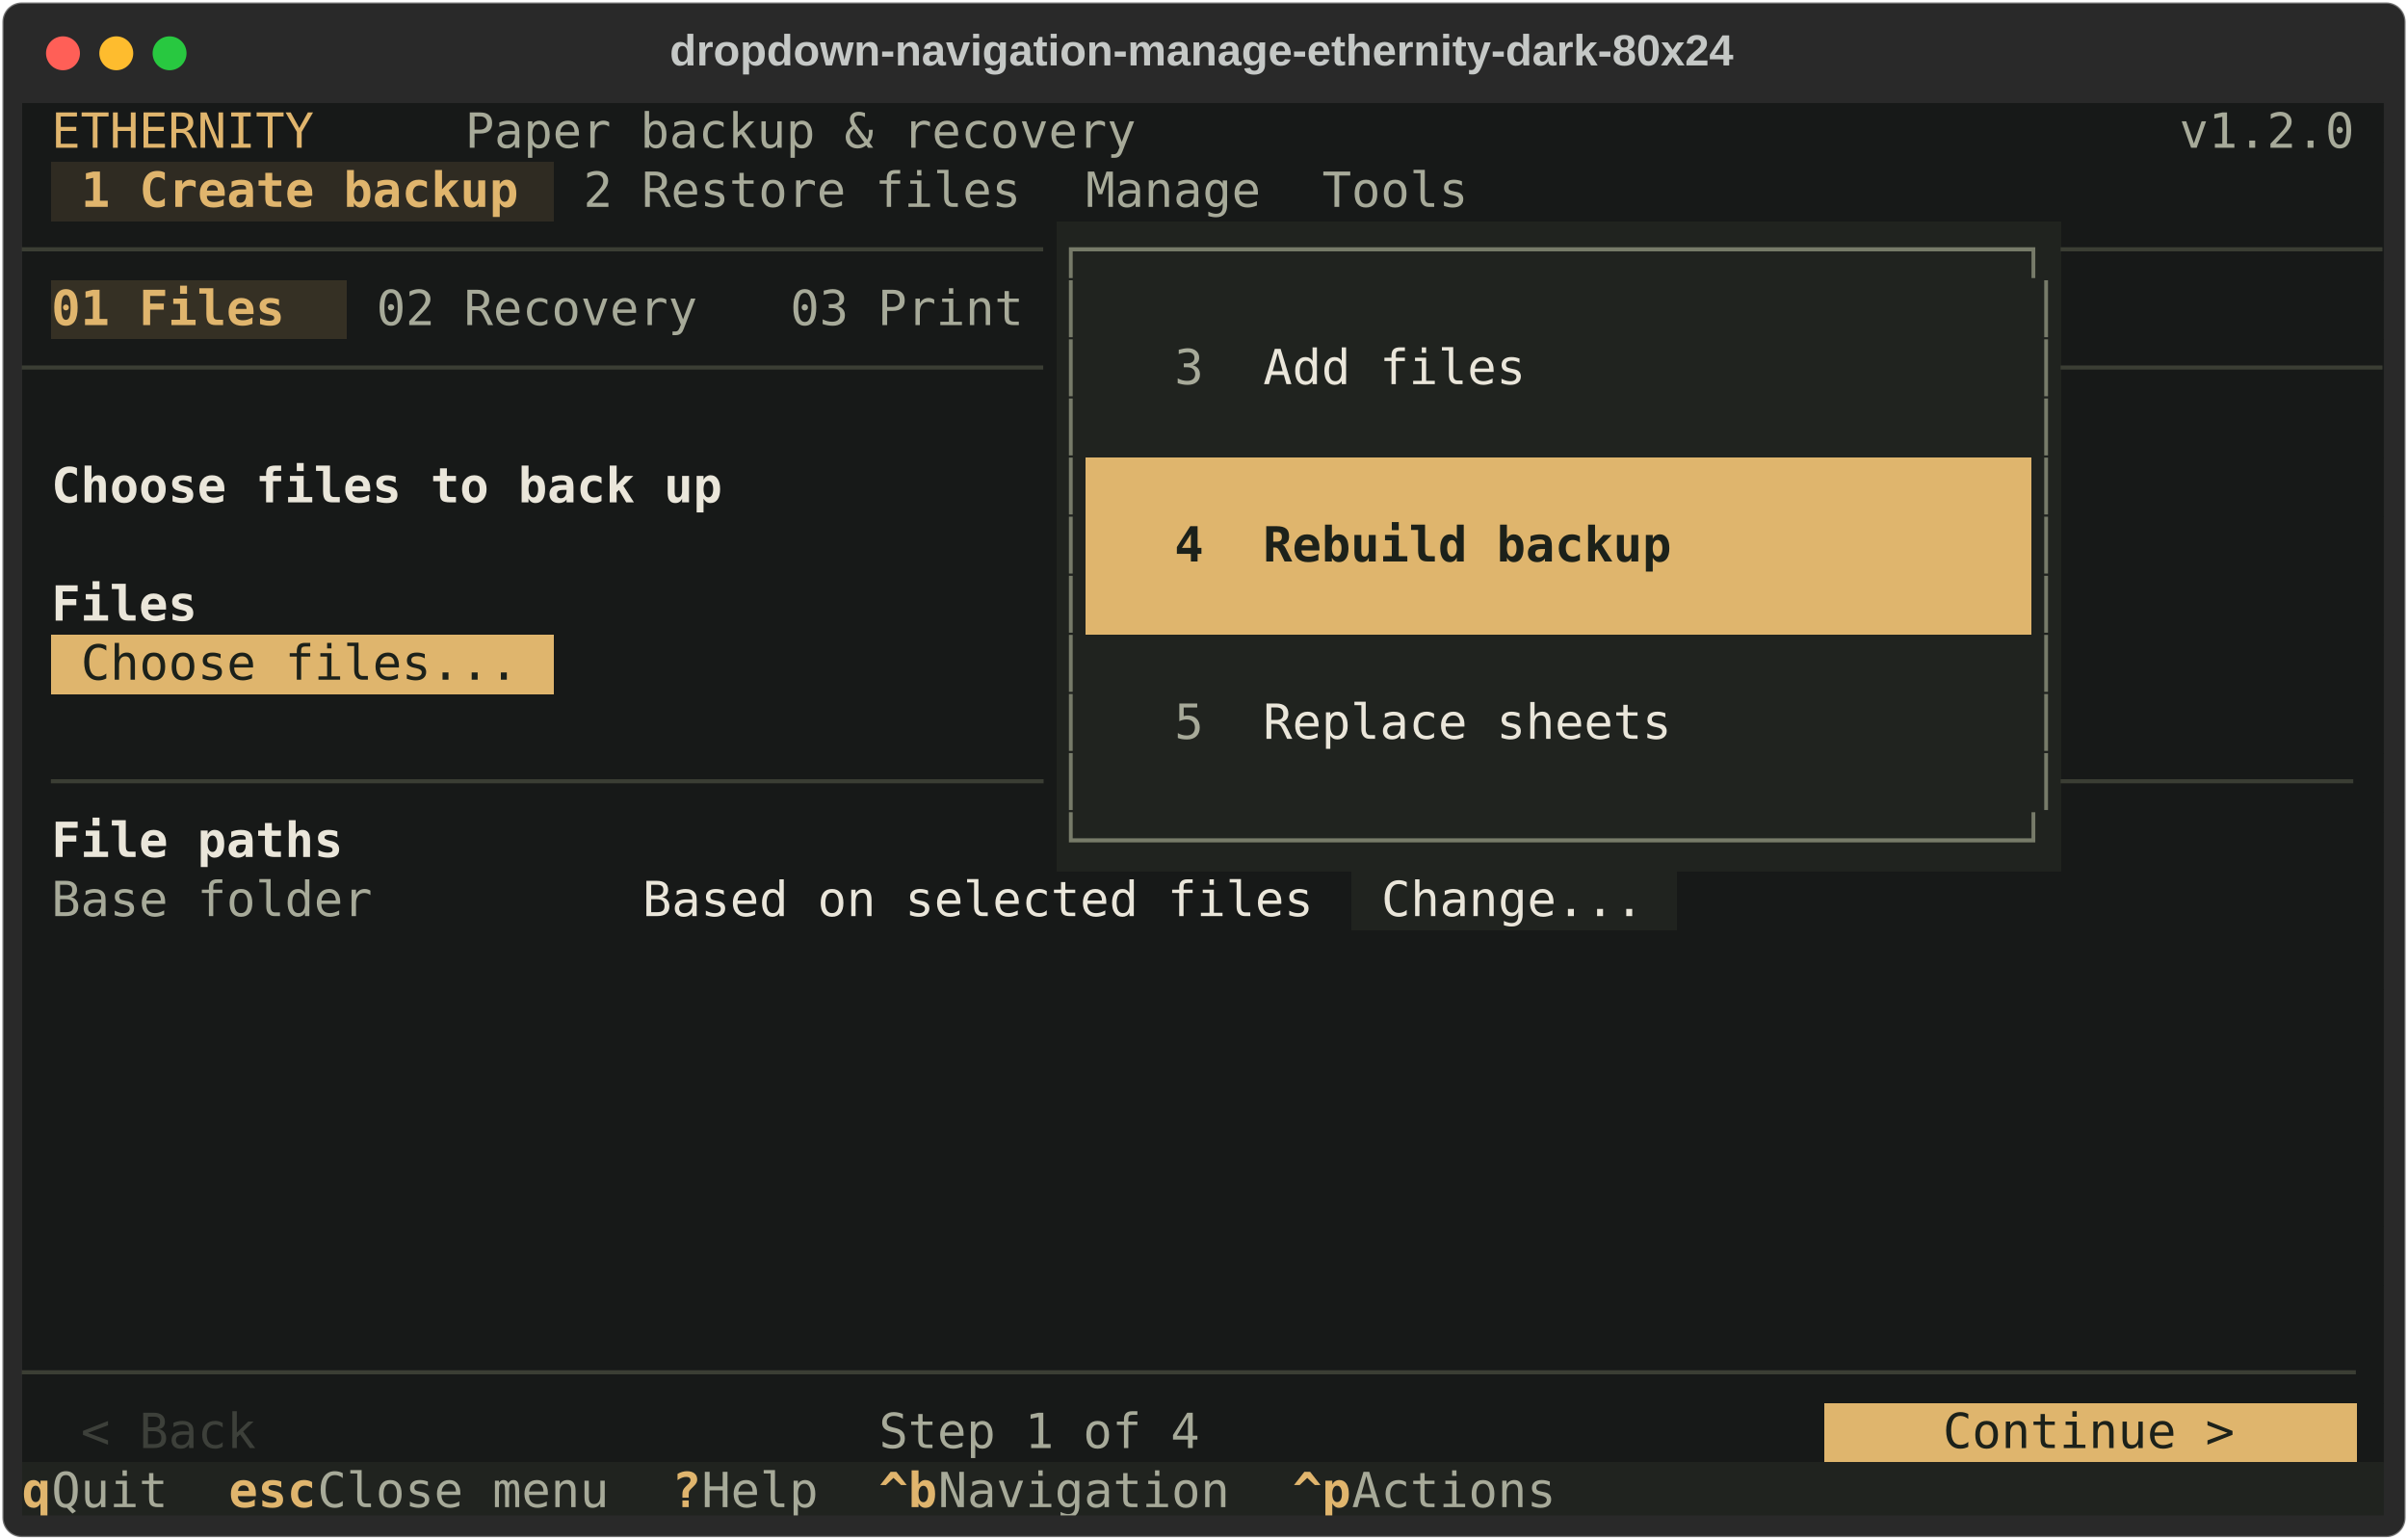
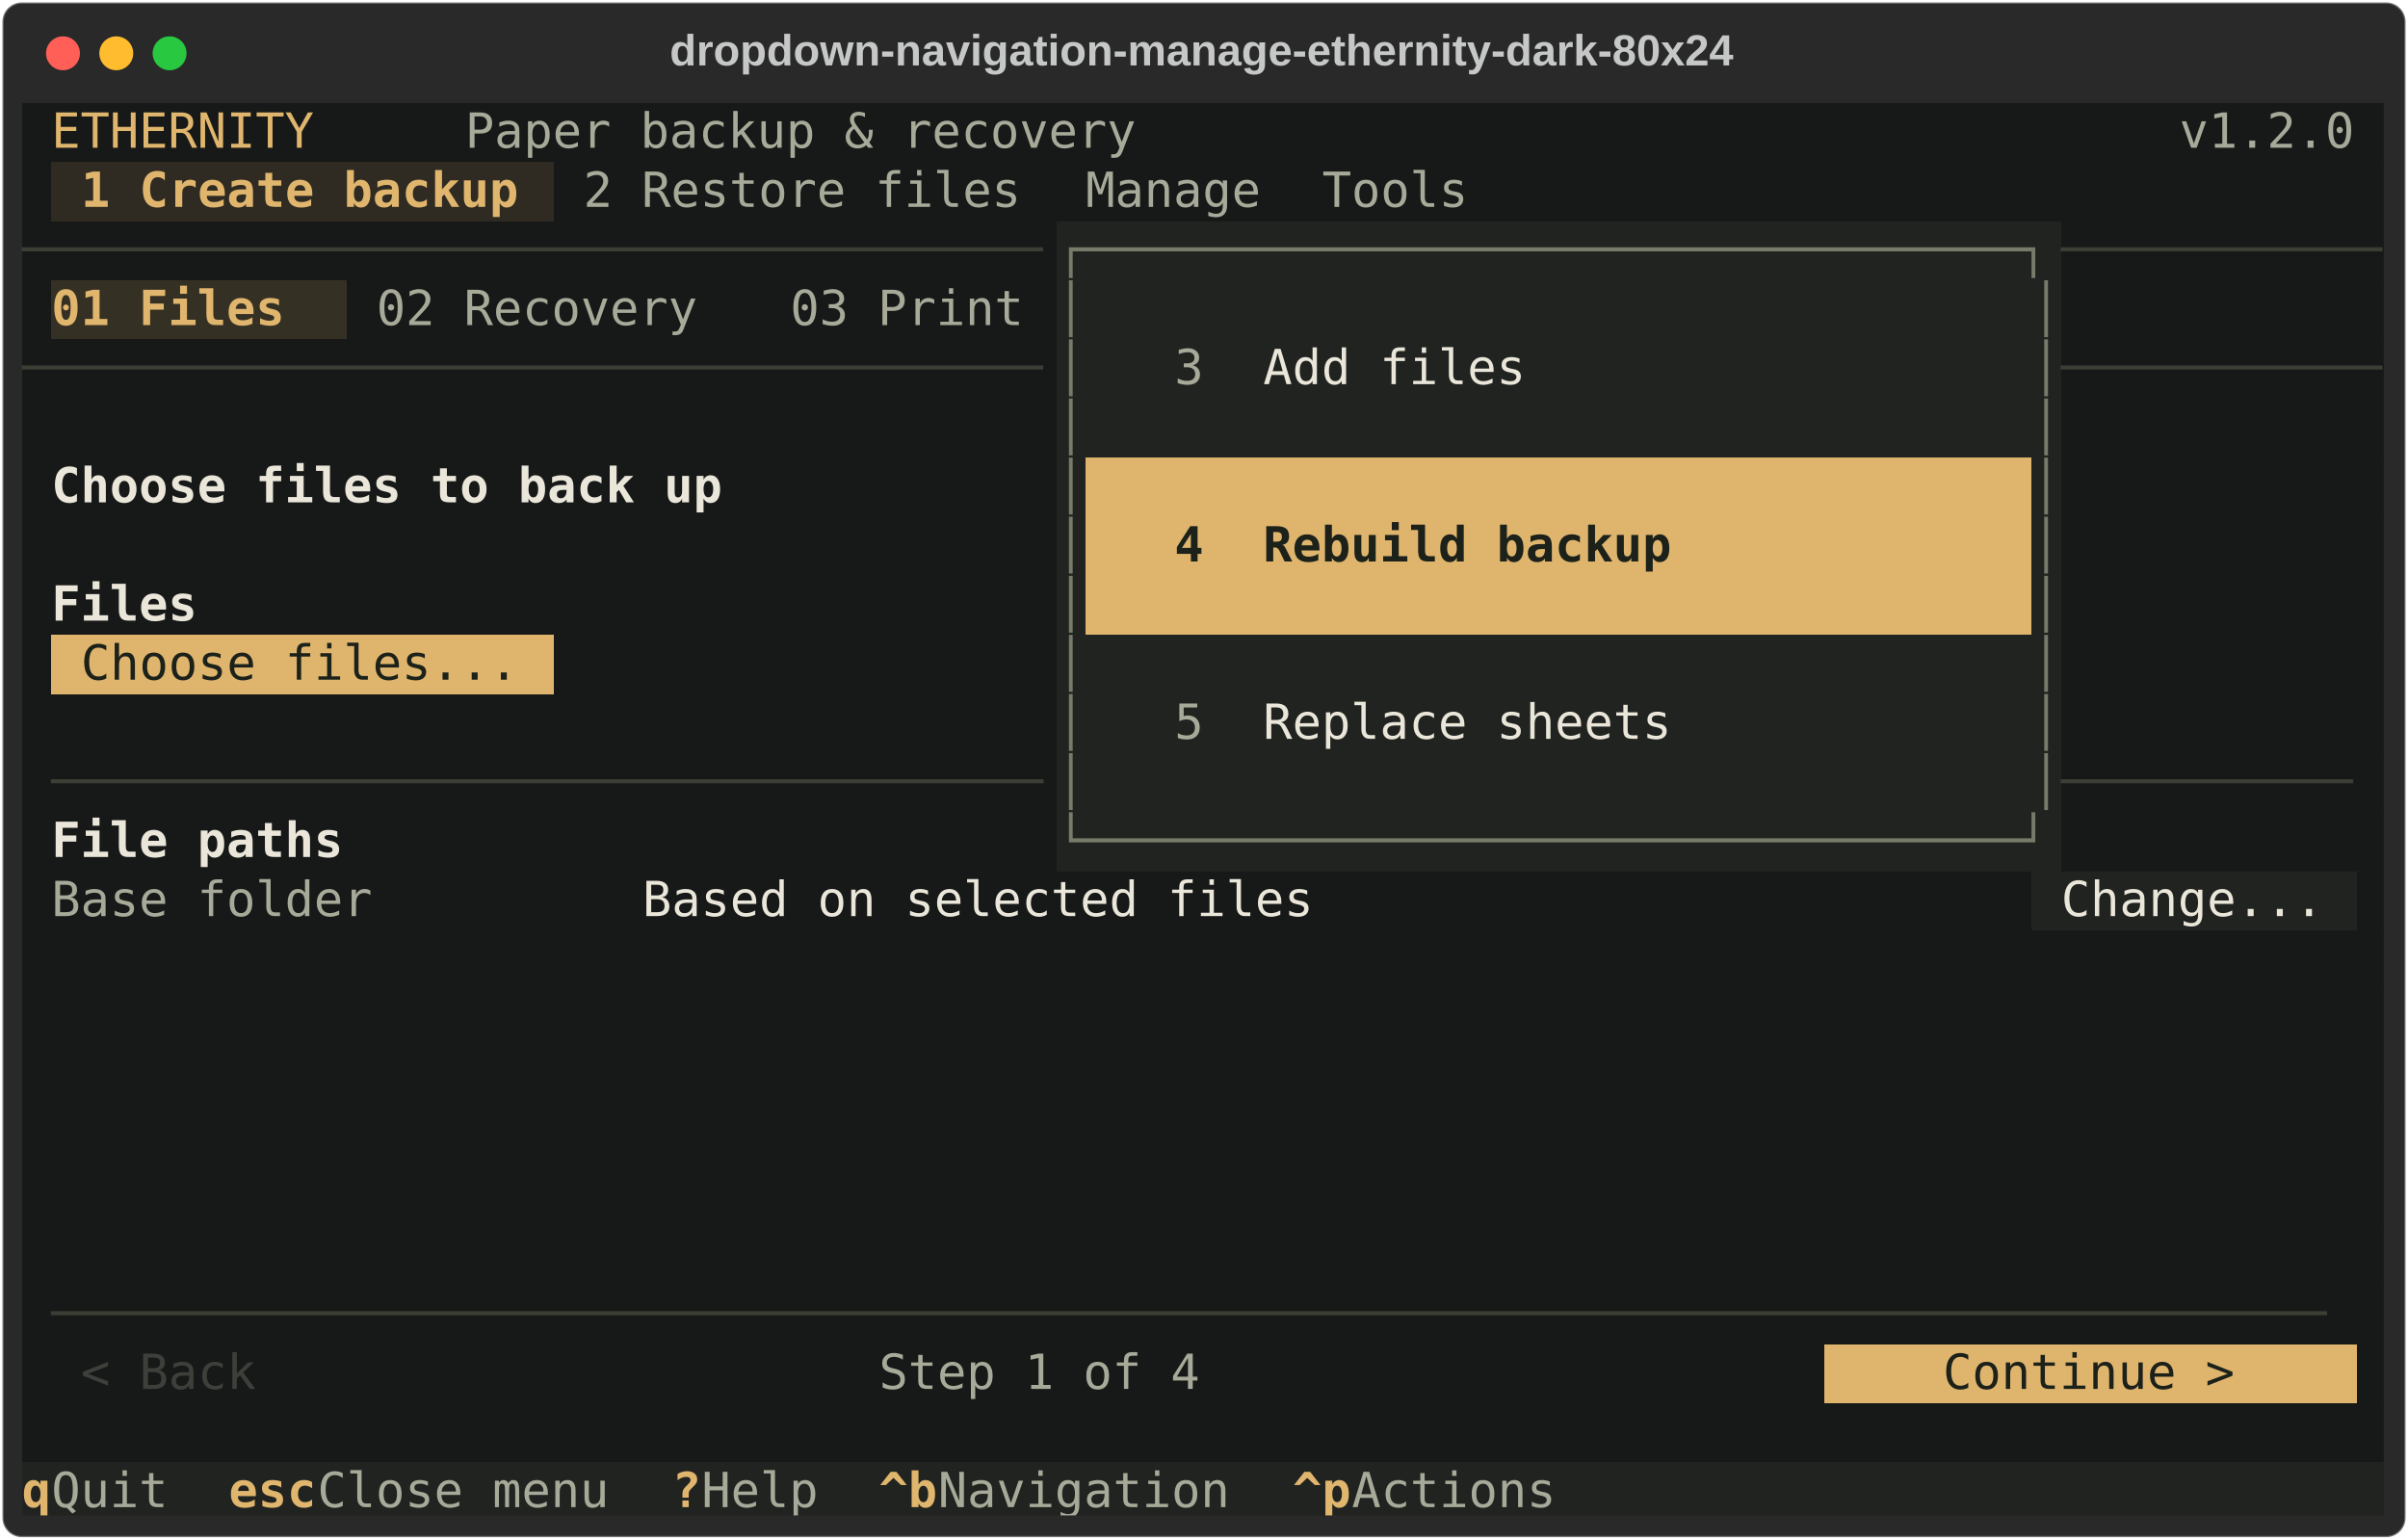
<svg xmlns="http://www.w3.org/2000/svg" class="rich-terminal" viewBox="0 0 994 635.6">
  <style>

    @font-face {
        font-family: "Fira Code";
        src: local("FiraCode-Regular"),
                url("https://cdnjs.cloudflare.com/ajax/libs/firacode/6.2.0/woff2/FiraCode-Regular.woff2") format("woff2"),
                url("https://cdnjs.cloudflare.com/ajax/libs/firacode/6.2.0/woff/FiraCode-Regular.woff") format("woff");
        font-style: normal;
        font-weight: 400;
    }
    @font-face {
        font-family: "Fira Code";
        src: local("FiraCode-Bold"),
                url("https://cdnjs.cloudflare.com/ajax/libs/firacode/6.2.0/woff2/FiraCode-Bold.woff2") format("woff2"),
                url("https://cdnjs.cloudflare.com/ajax/libs/firacode/6.2.0/woff/FiraCode-Bold.woff") format("woff");
        font-style: bold;
        font-weight: 700;
    }

    .terminal-matrix {
        font-family: Fira Code, monospace;
        font-size: 20px;
        line-height: 24.4px;
        font-variant-east-asian: full-width;
    }

    .terminal-title {
        font-size: 18px;
        font-weight: bold;
        font-family: arial;
    }

    .terminal-r1 { fill: #c5c8c6 }
.terminal-r2 { fill: #e0b56d }
.terminal-r3 { fill: #a7aa99 }
.terminal-r4 { fill: #e0b56d;font-weight: bold }
.terminal-r5 { fill: #3b3e34 }
.terminal-r6 { fill: #777b69 }
.terminal-r7 { fill: #eae6da }
.terminal-r8 { fill: #eae6da;font-weight: bold }
.terminal-r9 { fill: #1c211a;font-weight: bold }
.terminal-r10 { fill: #1c211a }
.terminal-r11 { fill: #3d403a }
    </style>
  <defs>
    <clipPath id="terminal-clip-terminal">
      <rect x="0" y="0" width="975.0" height="584.6" />
    </clipPath>
    <clipPath id="terminal-line-0">
      <rect x="0" y="1.5" width="976" height="24.65" />
    </clipPath>
    <clipPath id="terminal-line-1">
      <rect x="0" y="25.9" width="976" height="24.65" />
    </clipPath>
    <clipPath id="terminal-line-2">
      <rect x="0" y="50.3" width="976" height="24.65" />
    </clipPath>
    <clipPath id="terminal-line-3">
      <rect x="0" y="74.7" width="976" height="24.65" />
    </clipPath>
    <clipPath id="terminal-line-4">
      <rect x="0" y="99.1" width="976" height="24.65" />
    </clipPath>
    <clipPath id="terminal-line-5">
      <rect x="0" y="123.5" width="976" height="24.65" />
    </clipPath>
    <clipPath id="terminal-line-6">
      <rect x="0" y="147.9" width="976" height="24.65" />
    </clipPath>
    <clipPath id="terminal-line-7">
      <rect x="0" y="172.3" width="976" height="24.65" />
    </clipPath>
    <clipPath id="terminal-line-8">
      <rect x="0" y="196.7" width="976" height="24.65" />
    </clipPath>
    <clipPath id="terminal-line-9">
      <rect x="0" y="221.1" width="976" height="24.65" />
    </clipPath>
    <clipPath id="terminal-line-10">
      <rect x="0" y="245.5" width="976" height="24.65" />
    </clipPath>
    <clipPath id="terminal-line-11">
      <rect x="0" y="269.9" width="976" height="24.65" />
    </clipPath>
    <clipPath id="terminal-line-12">
      <rect x="0" y="294.3" width="976" height="24.65" />
    </clipPath>
    <clipPath id="terminal-line-13">
      <rect x="0" y="318.7" width="976" height="24.65" />
    </clipPath>
    <clipPath id="terminal-line-14">
      <rect x="0" y="343.1" width="976" height="24.65" />
    </clipPath>
    <clipPath id="terminal-line-15">
      <rect x="0" y="367.5" width="976" height="24.65" />
    </clipPath>
    <clipPath id="terminal-line-16">
      <rect x="0" y="391.9" width="976" height="24.65" />
    </clipPath>
    <clipPath id="terminal-line-17">
      <rect x="0" y="416.3" width="976" height="24.65" />
    </clipPath>
    <clipPath id="terminal-line-18">
      <rect x="0" y="440.7" width="976" height="24.65" />
    </clipPath>
    <clipPath id="terminal-line-19">
      <rect x="0" y="465.1" width="976" height="24.65" />
    </clipPath>
    <clipPath id="terminal-line-20">
      <rect x="0" y="489.5" width="976" height="24.65" />
    </clipPath>
    <clipPath id="terminal-line-21">
      <rect x="0" y="513.9" width="976" height="24.65" />
    </clipPath>
    <clipPath id="terminal-line-22">
      <rect x="0" y="538.3" width="976" height="24.65" />
    </clipPath>
  </defs>
  <rect fill="#292929" stroke="rgba(255,255,255,0.35)" stroke-width="1" x="1" y="1" width="992" height="633.6" rx="8" />
  <text class="terminal-title" fill="#c5c8c6" text-anchor="middle" x="496" y="27">dropdown-navigation-manage-ethernity-dark-80x24</text>
  <g transform="translate(26,22)">
    <circle cx="0" cy="0" r="7" fill="#ff5f57" />
    <circle cx="22" cy="0" r="7" fill="#febc2e" />
    <circle cx="44" cy="0" r="7" fill="#28c840" />
  </g>
  <g transform="translate(9, 41)" clip-path="url(#terminal-clip-terminal)">
    <rect fill="#171918" x="0" y="1.5" width="12.2" height="24.65" shape-rendering="crispEdges" />
    <rect fill="#171918" x="12.2" y="1.5" width="109.8" height="24.65" shape-rendering="crispEdges" />
    <rect fill="#171918" x="122" y="1.5" width="61" height="24.65" shape-rendering="crispEdges" />
    <rect fill="#171918" x="183" y="1.5" width="280.6" height="24.65" shape-rendering="crispEdges" />
    <rect fill="#171918" x="463.6" y="1.5" width="427" height="24.65" shape-rendering="crispEdges" />
    <rect fill="#171918" x="890.6" y="1.5" width="73.2" height="24.65" shape-rendering="crispEdges" />
    <rect fill="#171918" x="963.8" y="1.5" width="12.2" height="24.65" shape-rendering="crispEdges" />
    <rect fill="#171918" x="0" y="25.9" width="12.2" height="24.65" shape-rendering="crispEdges" />
    <rect fill="#2f2b22" x="12.2" y="25.9" width="12.2" height="24.65" shape-rendering="crispEdges" />
    <rect fill="#2f2b22" x="24.4" y="25.9" width="183" height="24.65" shape-rendering="crispEdges" />
    <rect fill="#2f2b22" x="207.4" y="25.9" width="12.2" height="24.65" shape-rendering="crispEdges" />
    <rect fill="#171918" x="219.6" y="25.9" width="12.2" height="24.65" shape-rendering="crispEdges" />
    <rect fill="#171918" x="231.8" y="25.9" width="183" height="24.65" shape-rendering="crispEdges" />
    <rect fill="#171918" x="414.8" y="25.9" width="24.4" height="24.65" shape-rendering="crispEdges" />
    <rect fill="#171918" x="439.2" y="25.9" width="73.2" height="24.65" shape-rendering="crispEdges" />
    <rect fill="#171918" x="512.4" y="25.9" width="24.4" height="24.65" shape-rendering="crispEdges" />
    <rect fill="#171918" x="536.8" y="25.9" width="61" height="24.65" shape-rendering="crispEdges" />
    <rect fill="#171918" x="597.8" y="25.9" width="378.2" height="24.65" shape-rendering="crispEdges" />
    <rect fill="#171918" x="0" y="50.3" width="427" height="24.65" shape-rendering="crispEdges" />
    <rect fill="#20231f" x="427" y="50.3" width="414.8" height="24.65" shape-rendering="crispEdges" />
    <rect fill="#171918" x="841.8" y="50.3" width="134.2" height="24.65" shape-rendering="crispEdges" />
    <rect fill="#171918" x="0" y="74.7" width="12.2" height="24.65" shape-rendering="crispEdges" />
    <rect fill="#353024" x="12.2" y="74.7" width="97.6" height="24.65" shape-rendering="crispEdges" />
    <rect fill="#353024" x="109.8" y="74.7" width="24.4" height="24.65" shape-rendering="crispEdges" />
    <rect fill="#171918" x="134.2" y="74.7" width="12.2" height="24.65" shape-rendering="crispEdges" />
    <rect fill="#171918" x="146.4" y="74.7" width="134.2" height="24.65" shape-rendering="crispEdges" />
    <rect fill="#171918" x="280.6" y="74.7" width="24.4" height="24.65" shape-rendering="crispEdges" />
    <rect fill="#171918" x="305" y="74.7" width="12.2" height="24.65" shape-rendering="crispEdges" />
    <rect fill="#171918" x="317.2" y="74.7" width="109.8" height="24.65" shape-rendering="crispEdges" />
    <rect fill="#20231f" x="427" y="74.7" width="12.2" height="24.65" shape-rendering="crispEdges" />
    <rect fill="#20231f" x="439.2" y="74.7" width="390.4" height="24.65" shape-rendering="crispEdges" />
    <rect fill="#20231f" x="829.6" y="74.7" width="12.2" height="24.65" shape-rendering="crispEdges" />
    <rect fill="#171918" x="841.8" y="74.7" width="134.2" height="24.65" shape-rendering="crispEdges" />
    <rect fill="#171918" x="0" y="99.1" width="427" height="24.65" shape-rendering="crispEdges" />
    <rect fill="#20231f" x="427" y="99.1" width="12.2" height="24.65" shape-rendering="crispEdges" />
    <rect fill="#20231f" x="439.2" y="99.1" width="12.2" height="24.65" shape-rendering="crispEdges" />
    <rect fill="#20231f" x="451.4" y="99.1" width="0" height="24.65" shape-rendering="crispEdges" />
    <rect fill="#20231f" x="451.4" y="99.1" width="24.4" height="24.65" shape-rendering="crispEdges" />
    <rect fill="#20231f" x="475.8" y="99.1" width="12.2" height="24.65" shape-rendering="crispEdges" />
    <rect fill="#20231f" x="488" y="99.1" width="24.4" height="24.65" shape-rendering="crispEdges" />
    <rect fill="#20231f" x="512.4" y="99.1" width="109.8" height="24.65" shape-rendering="crispEdges" />
    <rect fill="#20231f" x="622.2" y="99.1" width="158.6" height="24.65" shape-rendering="crispEdges" />
    <rect fill="#20231f" x="780.8" y="99.1" width="12.2" height="24.65" shape-rendering="crispEdges" />
    <rect fill="#20231f" x="793" y="99.1" width="0" height="24.65" shape-rendering="crispEdges" />
    <rect fill="#20231f" x="793" y="99.1" width="24.4" height="24.65" shape-rendering="crispEdges" />
    <rect fill="#20231f" x="817.4" y="99.1" width="12.2" height="24.65" shape-rendering="crispEdges" />
    <rect fill="#20231f" x="829.6" y="99.1" width="12.2" height="24.65" shape-rendering="crispEdges" />
    <rect fill="#171918" x="841.8" y="99.1" width="134.2" height="24.65" shape-rendering="crispEdges" />
    <rect fill="#171918" x="0" y="123.5" width="427" height="24.65" shape-rendering="crispEdges" />
    <rect fill="#20231f" x="427" y="123.5" width="12.2" height="24.65" shape-rendering="crispEdges" />
    <rect fill="#20231f" x="439.2" y="123.5" width="390.4" height="24.65" shape-rendering="crispEdges" />
    <rect fill="#20231f" x="829.6" y="123.5" width="12.2" height="24.65" shape-rendering="crispEdges" />
    <rect fill="#171918" x="841.8" y="123.5" width="134.2" height="24.65" shape-rendering="crispEdges" />
    <rect fill="#171918" x="0" y="147.9" width="12.2" height="24.65" shape-rendering="crispEdges" />
    <rect fill="#171918" x="12.2" y="147.9" width="280.6" height="24.65" shape-rendering="crispEdges" />
    <rect fill="#171918" x="292.8" y="147.9" width="134.2" height="24.65" shape-rendering="crispEdges" />
    <rect fill="#20231f" x="427" y="147.9" width="12.2" height="24.65" shape-rendering="crispEdges" />
    <rect fill="#dfb56d" x="439.2" y="147.9" width="390.4" height="24.65" shape-rendering="crispEdges" />
    <rect fill="#20231f" x="829.6" y="147.9" width="12.2" height="24.65" shape-rendering="crispEdges" />
    <rect fill="#171918" x="841.8" y="147.9" width="134.2" height="24.65" shape-rendering="crispEdges" />
    <rect fill="#171918" x="0" y="172.3" width="427" height="24.65" shape-rendering="crispEdges" />
    <rect fill="#20231f" x="427" y="172.3" width="12.2" height="24.65" shape-rendering="crispEdges" />
    <rect fill="#dfb56d" x="439.2" y="172.3" width="12.2" height="24.65" shape-rendering="crispEdges" />
    <rect fill="#dfb56d" x="451.4" y="172.3" width="0" height="24.65" shape-rendering="crispEdges" />
    <rect fill="#dfb56d" x="451.4" y="172.3" width="24.4" height="24.65" shape-rendering="crispEdges" />
    <rect fill="#dfb56d" x="475.8" y="172.3" width="12.2" height="24.65" shape-rendering="crispEdges" />
    <rect fill="#dfb56d" x="488" y="172.3" width="24.4" height="24.65" shape-rendering="crispEdges" />
    <rect fill="#dfb56d" x="512.4" y="172.3" width="170.8" height="24.65" shape-rendering="crispEdges" />
    <rect fill="#dfb56d" x="683.2" y="172.3" width="109.8" height="24.65" shape-rendering="crispEdges" />
    <rect fill="#dfb56d" x="793" y="172.3" width="0" height="24.65" shape-rendering="crispEdges" />
    <rect fill="#dfb56d" x="793" y="172.3" width="24.4" height="24.65" shape-rendering="crispEdges" />
    <rect fill="#dfb56d" x="817.4" y="172.3" width="12.2" height="24.65" shape-rendering="crispEdges" />
    <rect fill="#20231f" x="829.6" y="172.3" width="12.2" height="24.65" shape-rendering="crispEdges" />
    <rect fill="#171918" x="841.8" y="172.3" width="134.2" height="24.65" shape-rendering="crispEdges" />
    <rect fill="#171918" x="0" y="196.7" width="12.2" height="24.65" shape-rendering="crispEdges" />
    <rect fill="#171918" x="12.2" y="196.7" width="61" height="24.65" shape-rendering="crispEdges" />
    <rect fill="#171918" x="73.2" y="196.7" width="353.8" height="24.65" shape-rendering="crispEdges" />
    <rect fill="#20231f" x="427" y="196.7" width="12.2" height="24.65" shape-rendering="crispEdges" />
    <rect fill="#dfb56d" x="439.2" y="196.7" width="390.4" height="24.65" shape-rendering="crispEdges" />
    <rect fill="#20231f" x="829.6" y="196.7" width="12.2" height="24.65" shape-rendering="crispEdges" />
    <rect fill="#171918" x="841.8" y="196.7" width="134.2" height="24.65" shape-rendering="crispEdges" />
    <rect fill="#171918" x="0" y="221.1" width="12.2" height="24.65" shape-rendering="crispEdges" />
    <rect fill="#dfb56d" x="12.2" y="221.1" width="12.2" height="24.65" shape-rendering="crispEdges" />
    <rect fill="#dfb56d" x="24.4" y="221.1" width="183" height="24.65" shape-rendering="crispEdges" />
    <rect fill="#dfb56d" x="207.4" y="221.1" width="12.2" height="24.65" shape-rendering="crispEdges" />
    <rect fill="#171918" x="219.6" y="221.1" width="0" height="24.65" shape-rendering="crispEdges" />
    <rect fill="#171918" x="219.6" y="221.1" width="207.4" height="24.65" shape-rendering="crispEdges" />
    <rect fill="#20231f" x="427" y="221.1" width="12.2" height="24.65" shape-rendering="crispEdges" />
    <rect fill="#20231f" x="439.2" y="221.1" width="390.4" height="24.65" shape-rendering="crispEdges" />
    <rect fill="#20231f" x="829.6" y="221.1" width="12.2" height="24.65" shape-rendering="crispEdges" />
    <rect fill="#171918" x="841.8" y="221.1" width="134.2" height="24.65" shape-rendering="crispEdges" />
    <rect fill="#171918" x="0" y="245.5" width="427" height="24.65" shape-rendering="crispEdges" />
    <rect fill="#20231f" x="427" y="245.5" width="12.2" height="24.65" shape-rendering="crispEdges" />
    <rect fill="#20231f" x="439.2" y="245.5" width="12.2" height="24.65" shape-rendering="crispEdges" />
    <rect fill="#20231f" x="451.4" y="245.5" width="0" height="24.65" shape-rendering="crispEdges" />
    <rect fill="#20231f" x="451.4" y="245.5" width="24.4" height="24.65" shape-rendering="crispEdges" />
    <rect fill="#20231f" x="475.8" y="245.5" width="12.2" height="24.65" shape-rendering="crispEdges" />
    <rect fill="#20231f" x="488" y="245.5" width="24.4" height="24.65" shape-rendering="crispEdges" />
    <rect fill="#20231f" x="512.4" y="245.5" width="170.8" height="24.65" shape-rendering="crispEdges" />
    <rect fill="#20231f" x="683.2" y="245.5" width="97.6" height="24.65" shape-rendering="crispEdges" />
    <rect fill="#20231f" x="780.8" y="245.5" width="12.2" height="24.65" shape-rendering="crispEdges" />
    <rect fill="#20231f" x="793" y="245.5" width="0" height="24.65" shape-rendering="crispEdges" />
    <rect fill="#20231f" x="793" y="245.5" width="24.4" height="24.65" shape-rendering="crispEdges" />
    <rect fill="#20231f" x="817.4" y="245.5" width="12.2" height="24.65" shape-rendering="crispEdges" />
    <rect fill="#20231f" x="829.6" y="245.5" width="12.2" height="24.65" shape-rendering="crispEdges" />
    <rect fill="#171918" x="841.8" y="245.5" width="134.2" height="24.65" shape-rendering="crispEdges" />
    <rect fill="#171918" x="0" y="269.9" width="12.2" height="24.65" shape-rendering="crispEdges" />
    <rect fill="#171918" x="12.2" y="269.9" width="414.8" height="24.65" shape-rendering="crispEdges" />
    <rect fill="#20231f" x="427" y="269.9" width="12.2" height="24.65" shape-rendering="crispEdges" />
    <rect fill="#20231f" x="439.2" y="269.9" width="390.4" height="24.65" shape-rendering="crispEdges" />
    <rect fill="#20231f" x="829.6" y="269.9" width="12.2" height="24.65" shape-rendering="crispEdges" />
    <rect fill="#171918" x="841.8" y="269.9" width="122" height="24.65" shape-rendering="crispEdges" />
    <rect fill="#171918" x="963.8" y="269.9" width="12.2" height="24.65" shape-rendering="crispEdges" />
    <rect fill="#171918" x="0" y="294.3" width="12.2" height="24.65" shape-rendering="crispEdges" />
    <rect fill="#171918" x="12.2" y="294.3" width="122" height="24.65" shape-rendering="crispEdges" />
    <rect fill="#171918" x="134.2" y="294.3" width="292.8" height="24.65" shape-rendering="crispEdges" />
    <rect fill="#20231f" x="427" y="294.3" width="414.8" height="24.65" shape-rendering="crispEdges" />
    <rect fill="#171918" x="841.8" y="294.3" width="134.2" height="24.65" shape-rendering="crispEdges" />
    <rect fill="#171918" x="0" y="318.7" width="12.2" height="24.65" shape-rendering="crispEdges" />
    <rect fill="#171918" x="12.2" y="318.7" width="134.2" height="24.65" shape-rendering="crispEdges" />
    <rect fill="#171918" x="146.4" y="318.7" width="85.4" height="24.65" shape-rendering="crispEdges" />
    <rect fill="#171918" x="231.8" y="318.7" width="24.4" height="24.65" shape-rendering="crispEdges" />
    <rect fill="#171918" x="256.2" y="318.7" width="280.6" height="24.65" shape-rendering="crispEdges" />
-     <rect fill="#171918" x="536.8" y="318.7" width="12.2" height="24.65" shape-rendering="crispEdges" />
-     <rect fill="#20231f" x="549" y="318.7" width="12.2" height="24.65" shape-rendering="crispEdges" />
-     <rect fill="#20231f" x="561.2" y="318.7" width="109.8" height="24.65" shape-rendering="crispEdges" />
-     <rect fill="#20231f" x="671" y="318.7" width="12.2" height="24.65" shape-rendering="crispEdges" />
-     <rect fill="#171918" x="683.2" y="318.7" width="292.8" height="24.65" shape-rendering="crispEdges" />
+     <rect fill="#171918" x="536.8" y="318.7" width="280.6" height="24.65" shape-rendering="crispEdges" />
+     <rect fill="#171918" x="817.4" y="318.7" width="12.2" height="24.65" shape-rendering="crispEdges" />
+     <rect fill="#20231f" x="829.6" y="318.7" width="12.2" height="24.65" shape-rendering="crispEdges" />
+     <rect fill="#20231f" x="841.8" y="318.7" width="109.8" height="24.65" shape-rendering="crispEdges" />
+     <rect fill="#20231f" x="951.6" y="318.7" width="12.2" height="24.65" shape-rendering="crispEdges" />
+     <rect fill="#171918" x="963.8" y="318.7" width="12.2" height="24.65" shape-rendering="crispEdges" />
    <rect fill="#171918" x="0" y="343.1" width="976" height="24.65" shape-rendering="crispEdges" />
    <rect fill="#171918" x="0" y="367.5" width="976" height="24.65" shape-rendering="crispEdges" />
    <rect fill="#171918" x="0" y="391.9" width="976" height="24.65" shape-rendering="crispEdges" />
    <rect fill="#171918" x="0" y="416.3" width="976" height="24.65" shape-rendering="crispEdges" />
    <rect fill="#171918" x="0" y="440.7" width="976" height="24.65" shape-rendering="crispEdges" />
    <rect fill="#171918" x="0" y="465.1" width="976" height="24.65" shape-rendering="crispEdges" />
-     <rect fill="#171918" x="0" y="489.5" width="976" height="24.65" shape-rendering="crispEdges" />
-     <rect fill="#171918" x="0" y="513.9" width="976" height="24.65" shape-rendering="crispEdges" />
-     <rect fill="#171918" x="0" y="538.3" width="24.4" height="24.65" shape-rendering="crispEdges" />
-     <rect fill="#171918" x="24.4" y="538.3" width="73.2" height="24.65" shape-rendering="crispEdges" />
-     <rect fill="#171918" x="97.6" y="538.3" width="12.2" height="24.65" shape-rendering="crispEdges" />
-     <rect fill="#171918" x="109.8" y="538.3" width="0" height="24.65" shape-rendering="crispEdges" />
-     <rect fill="#171918" x="109.8" y="538.3" width="244" height="24.65" shape-rendering="crispEdges" />
-     <rect fill="#171918" x="353.8" y="538.3" width="134.2" height="24.65" shape-rendering="crispEdges" />
-     <rect fill="#171918" x="488" y="538.3" width="0" height="24.65" shape-rendering="crispEdges" />
-     <rect fill="#171918" x="488" y="538.3" width="256.2" height="24.65" shape-rendering="crispEdges" />
-     <rect fill="#dfb56d" x="744.2" y="538.3" width="48.8" height="24.65" shape-rendering="crispEdges" />
-     <rect fill="#dfb56d" x="793" y="538.3" width="122" height="24.65" shape-rendering="crispEdges" />
-     <rect fill="#dfb56d" x="915" y="538.3" width="48.8" height="24.65" shape-rendering="crispEdges" />
-     <rect fill="#171918" x="963.8" y="538.3" width="12.2" height="24.65" shape-rendering="crispEdges" />
+     <rect fill="#171918" x="0" y="489.5" width="12.2" height="24.65" shape-rendering="crispEdges" />
+     <rect fill="#171918" x="12.2" y="489.5" width="951.6" height="24.65" shape-rendering="crispEdges" />
+     <rect fill="#171918" x="963.8" y="489.5" width="12.2" height="24.65" shape-rendering="crispEdges" />
+     <rect fill="#171918" x="0" y="513.9" width="24.4" height="24.65" shape-rendering="crispEdges" />
+     <rect fill="#171918" x="24.4" y="513.9" width="73.2" height="24.65" shape-rendering="crispEdges" />
+     <rect fill="#171918" x="97.6" y="513.9" width="12.2" height="24.65" shape-rendering="crispEdges" />
+     <rect fill="#171918" x="109.8" y="513.9" width="0" height="24.65" shape-rendering="crispEdges" />
+     <rect fill="#171918" x="109.8" y="513.9" width="244" height="24.65" shape-rendering="crispEdges" />
+     <rect fill="#171918" x="353.8" y="513.9" width="134.2" height="24.65" shape-rendering="crispEdges" />
+     <rect fill="#171918" x="488" y="513.9" width="0" height="24.65" shape-rendering="crispEdges" />
+     <rect fill="#171918" x="488" y="513.9" width="256.2" height="24.65" shape-rendering="crispEdges" />
+     <rect fill="#dfb56d" x="744.2" y="513.9" width="48.8" height="24.65" shape-rendering="crispEdges" />
+     <rect fill="#dfb56d" x="793" y="513.9" width="122" height="24.65" shape-rendering="crispEdges" />
+     <rect fill="#dfb56d" x="915" y="513.9" width="48.8" height="24.65" shape-rendering="crispEdges" />
+     <rect fill="#171918" x="963.8" y="513.9" width="12.2" height="24.65" shape-rendering="crispEdges" />
+     <rect fill="#171918" x="0" y="538.3" width="976" height="24.65" shape-rendering="crispEdges" />
    <rect fill="#20231f" x="0" y="562.7" width="12.2" height="24.65" shape-rendering="crispEdges" />
    <rect fill="#20231f" x="12.2" y="562.7" width="61" height="24.65" shape-rendering="crispEdges" />
    <rect fill="#20231f" x="73.2" y="562.7" width="12.2" height="24.65" shape-rendering="crispEdges" />
    <rect fill="#20231f" x="85.4" y="562.7" width="36.6" height="24.65" shape-rendering="crispEdges" />
    <rect fill="#20231f" x="122" y="562.7" width="134.2" height="24.65" shape-rendering="crispEdges" />
    <rect fill="#20231f" x="256.2" y="562.7" width="12.2" height="24.65" shape-rendering="crispEdges" />
    <rect fill="#20231f" x="268.4" y="562.7" width="12.2" height="24.65" shape-rendering="crispEdges" />
    <rect fill="#20231f" x="280.6" y="562.7" width="61" height="24.65" shape-rendering="crispEdges" />
    <rect fill="#20231f" x="341.6" y="562.7" width="12.2" height="24.65" shape-rendering="crispEdges" />
    <rect fill="#20231f" x="353.8" y="562.7" width="24.4" height="24.65" shape-rendering="crispEdges" />
    <rect fill="#20231f" x="378.2" y="562.7" width="134.2" height="24.65" shape-rendering="crispEdges" />
    <rect fill="#20231f" x="512.4" y="562.7" width="12.2" height="24.65" shape-rendering="crispEdges" />
    <rect fill="#20231f" x="524.6" y="562.7" width="24.4" height="24.65" shape-rendering="crispEdges" />
    <rect fill="#20231f" x="549" y="562.7" width="97.6" height="24.65" shape-rendering="crispEdges" />
    <rect fill="#20231f" x="646.6" y="562.7" width="329.4" height="24.65" shape-rendering="crispEdges" />
    <g class="terminal-matrix">
      <text class="terminal-r2" x="12.2" y="20" textLength="109.8" clip-path="url(#terminal-line-0)">ETHERNITY</text>
      <text class="terminal-r3" x="183" y="20" textLength="280.6" clip-path="url(#terminal-line-0)">Paper backup &amp; recovery</text>
      <text class="terminal-r3" x="890.6" y="20" textLength="73.2" clip-path="url(#terminal-line-0)">v1.2.0</text>
      <text class="terminal-r1" x="976" y="20" textLength="12.2" clip-path="url(#terminal-line-0)">
</text>
      <text class="terminal-r4" x="24.4" y="44.4" textLength="183" clip-path="url(#terminal-line-1)">1 Create backup</text>
      <text class="terminal-r3" x="231.8" y="44.4" textLength="183" clip-path="url(#terminal-line-1)">2 Restore files</text>
      <text class="terminal-r3" x="439.2" y="44.4" textLength="73.2" clip-path="url(#terminal-line-1)">Manage</text>
      <text class="terminal-r3" x="536.8" y="44.4" textLength="61" clip-path="url(#terminal-line-1)">Tools</text>
      <text class="terminal-r1" x="976" y="44.4" textLength="12.2" clip-path="url(#terminal-line-1)">
</text>
      <text class="terminal-r5" x="0" y="68.8" textLength="427" clip-path="url(#terminal-line-2)">───────────────────────────────────</text>
      <text class="terminal-r6" x="427" y="68.8" textLength="414.8" clip-path="url(#terminal-line-2)">┌────────────────────────────────┐</text>
      <text class="terminal-r5" x="841.8" y="68.8" textLength="134.2" clip-path="url(#terminal-line-2)">───────────</text>
      <text class="terminal-r1" x="976" y="68.8" textLength="12.2" clip-path="url(#terminal-line-2)">
</text>
      <text class="terminal-r4" x="12.2" y="93.2" textLength="97.6" clip-path="url(#terminal-line-3)">01 Files</text>
      <text class="terminal-r3" x="146.4" y="93.2" textLength="134.2" clip-path="url(#terminal-line-3)">02 Recovery</text>
      <text class="terminal-r3" x="317.2" y="93.2" textLength="109.8" clip-path="url(#terminal-line-3)">03 Print </text>
      <text class="terminal-r6" x="427" y="93.2" textLength="12.2" clip-path="url(#terminal-line-3)">│</text>
      <text class="terminal-r6" x="829.6" y="93.2" textLength="12.2" clip-path="url(#terminal-line-3)">│</text>
      <text class="terminal-r1" x="976" y="93.2" textLength="12.2" clip-path="url(#terminal-line-3)">
</text>
      <text class="terminal-r5" x="0" y="117.6" textLength="427" clip-path="url(#terminal-line-4)">───────────────────────────────────</text>
      <text class="terminal-r6" x="427" y="117.6" textLength="12.2" clip-path="url(#terminal-line-4)">│</text>
      <text class="terminal-r3" x="475.8" y="117.6" textLength="12.2" clip-path="url(#terminal-line-4)">3</text>
      <text class="terminal-r7" x="512.4" y="117.6" textLength="109.8" clip-path="url(#terminal-line-4)">Add files</text>
      <text class="terminal-r6" x="829.6" y="117.6" textLength="12.2" clip-path="url(#terminal-line-4)">│</text>
      <text class="terminal-r5" x="841.8" y="117.6" textLength="134.2" clip-path="url(#terminal-line-4)">───────────</text>
      <text class="terminal-r1" x="976" y="117.6" textLength="12.2" clip-path="url(#terminal-line-4)">
</text>
      <text class="terminal-r6" x="427" y="142" textLength="12.2" clip-path="url(#terminal-line-5)">│</text>
      <text class="terminal-r6" x="829.6" y="142" textLength="12.2" clip-path="url(#terminal-line-5)">│</text>
      <text class="terminal-r1" x="976" y="142" textLength="12.2" clip-path="url(#terminal-line-5)">
</text>
      <text class="terminal-r8" x="12.2" y="166.4" textLength="280.6" clip-path="url(#terminal-line-6)">Choose files to back up</text>
      <text class="terminal-r6" x="427" y="166.4" textLength="12.2" clip-path="url(#terminal-line-6)">│</text>
      <text class="terminal-r6" x="829.6" y="166.4" textLength="12.2" clip-path="url(#terminal-line-6)">│</text>
      <text class="terminal-r1" x="976" y="166.4" textLength="12.2" clip-path="url(#terminal-line-6)">
</text>
      <text class="terminal-r6" x="427" y="190.8" textLength="12.2" clip-path="url(#terminal-line-7)">│</text>
      <text class="terminal-r9" x="475.8" y="190.8" textLength="12.2" clip-path="url(#terminal-line-7)">4</text>
      <text class="terminal-r9" x="512.4" y="190.8" textLength="170.8" clip-path="url(#terminal-line-7)">Rebuild backup</text>
      <text class="terminal-r6" x="829.6" y="190.8" textLength="12.2" clip-path="url(#terminal-line-7)">│</text>
      <text class="terminal-r1" x="976" y="190.8" textLength="12.2" clip-path="url(#terminal-line-7)">
</text>
      <text class="terminal-r8" x="12.2" y="215.2" textLength="61" clip-path="url(#terminal-line-8)">Files</text>
      <text class="terminal-r6" x="427" y="215.2" textLength="12.2" clip-path="url(#terminal-line-8)">│</text>
      <text class="terminal-r6" x="829.6" y="215.2" textLength="12.2" clip-path="url(#terminal-line-8)">│</text>
      <text class="terminal-r1" x="976" y="215.2" textLength="12.2" clip-path="url(#terminal-line-8)">
</text>
      <text class="terminal-r10" x="24.4" y="239.6" textLength="183" clip-path="url(#terminal-line-9)">Choose files...</text>
      <text class="terminal-r6" x="427" y="239.6" textLength="12.2" clip-path="url(#terminal-line-9)">│</text>
      <text class="terminal-r6" x="829.6" y="239.6" textLength="12.2" clip-path="url(#terminal-line-9)">│</text>
      <text class="terminal-r1" x="976" y="239.6" textLength="12.2" clip-path="url(#terminal-line-9)">
</text>
      <text class="terminal-r6" x="427" y="264" textLength="12.2" clip-path="url(#terminal-line-10)">│</text>
      <text class="terminal-r3" x="475.8" y="264" textLength="12.2" clip-path="url(#terminal-line-10)">5</text>
      <text class="terminal-r7" x="512.4" y="264" textLength="170.8" clip-path="url(#terminal-line-10)">Replace sheets</text>
      <text class="terminal-r6" x="829.6" y="264" textLength="12.2" clip-path="url(#terminal-line-10)">│</text>
      <text class="terminal-r1" x="976" y="264" textLength="12.2" clip-path="url(#terminal-line-10)">
</text>
      <text class="terminal-r5" x="12.2" y="288.4" textLength="414.8" clip-path="url(#terminal-line-11)">──────────────────────────────────</text>
      <text class="terminal-r6" x="427" y="288.4" textLength="12.2" clip-path="url(#terminal-line-11)">│</text>
      <text class="terminal-r6" x="829.6" y="288.4" textLength="12.2" clip-path="url(#terminal-line-11)">│</text>
      <text class="terminal-r5" x="841.8" y="288.4" textLength="122" clip-path="url(#terminal-line-11)">──────────</text>
      <text class="terminal-r1" x="976" y="288.4" textLength="12.2" clip-path="url(#terminal-line-11)">
</text>
      <text class="terminal-r8" x="12.2" y="312.8" textLength="122" clip-path="url(#terminal-line-12)">File paths</text>
      <text class="terminal-r6" x="427" y="312.8" textLength="414.8" clip-path="url(#terminal-line-12)">└────────────────────────────────┘</text>
      <text class="terminal-r1" x="976" y="312.8" textLength="12.2" clip-path="url(#terminal-line-12)">
</text>
      <text class="terminal-r3" x="12.2" y="337.2" textLength="134.2" clip-path="url(#terminal-line-13)">Base folder</text>
      <text class="terminal-r7" x="256.2" y="337.2" textLength="280.6" clip-path="url(#terminal-line-13)">Based on selected files</text>
-       <text class="terminal-r7" x="561.2" y="337.2" textLength="109.8" clip-path="url(#terminal-line-13)">Change...</text>
+       <text class="terminal-r7" x="841.8" y="337.2" textLength="109.8" clip-path="url(#terminal-line-13)">Change...</text>
      <text class="terminal-r1" x="976" y="337.2" textLength="12.2" clip-path="url(#terminal-line-13)">
</text>
      <text class="terminal-r1" x="976" y="361.6" textLength="12.2" clip-path="url(#terminal-line-14)">
</text>
      <text class="terminal-r1" x="976" y="386" textLength="12.2" clip-path="url(#terminal-line-15)">
</text>
      <text class="terminal-r1" x="976" y="410.4" textLength="12.2" clip-path="url(#terminal-line-16)">
</text>
      <text class="terminal-r1" x="976" y="434.8" textLength="12.2" clip-path="url(#terminal-line-17)">
</text>
      <text class="terminal-r1" x="976" y="459.2" textLength="12.2" clip-path="url(#terminal-line-18)">
</text>
      <text class="terminal-r1" x="976" y="483.6" textLength="12.2" clip-path="url(#terminal-line-19)">
</text>
+       <text class="terminal-r5" x="12.2" y="508" textLength="951.6" clip-path="url(#terminal-line-20)">──────────────────────────────────────────────────────────────────────────────</text>
      <text class="terminal-r1" x="976" y="508" textLength="12.2" clip-path="url(#terminal-line-20)">
</text>
-       <text class="terminal-r5" x="0" y="532.4" textLength="976" clip-path="url(#terminal-line-21)">────────────────────────────────────────────────────────────────────────────────</text>
+       <text class="terminal-r11" x="24.4" y="532.4" textLength="73.2" clip-path="url(#terminal-line-21)">&lt; Back</text>
+       <text class="terminal-r3" x="353.8" y="532.4" textLength="134.2" clip-path="url(#terminal-line-21)">Step 1 of 4</text>
+       <text class="terminal-r10" x="793" y="532.4" textLength="122" clip-path="url(#terminal-line-21)">Continue &gt;</text>
      <text class="terminal-r1" x="976" y="532.4" textLength="12.2" clip-path="url(#terminal-line-21)">
</text>
-       <text class="terminal-r11" x="24.4" y="556.8" textLength="73.2" clip-path="url(#terminal-line-22)">&lt; Back</text>
-       <text class="terminal-r3" x="353.8" y="556.8" textLength="134.2" clip-path="url(#terminal-line-22)">Step 1 of 4</text>
-       <text class="terminal-r10" x="793" y="556.8" textLength="122" clip-path="url(#terminal-line-22)">Continue &gt;</text>
      <text class="terminal-r1" x="976" y="556.8" textLength="12.2" clip-path="url(#terminal-line-22)">
</text>
      <text class="terminal-r4" x="0" y="581.2" textLength="12.2" clip-path="url(#terminal-line-23)">q</text>
      <text class="terminal-r3" x="12.2" y="581.2" textLength="61" clip-path="url(#terminal-line-23)"> Quit</text>
      <text class="terminal-r4" x="85.4" y="581.2" textLength="36.6" clip-path="url(#terminal-line-23)">esc</text>
      <text class="terminal-r3" x="122" y="581.2" textLength="134.2" clip-path="url(#terminal-line-23)"> Close menu</text>
      <text class="terminal-r4" x="268.4" y="581.2" textLength="12.2" clip-path="url(#terminal-line-23)">?</text>
      <text class="terminal-r3" x="280.6" y="581.2" textLength="61" clip-path="url(#terminal-line-23)"> Help</text>
      <text class="terminal-r4" x="353.8" y="581.2" textLength="24.4" clip-path="url(#terminal-line-23)">^b</text>
      <text class="terminal-r3" x="378.2" y="581.2" textLength="134.2" clip-path="url(#terminal-line-23)"> Navigation</text>
      <text class="terminal-r4" x="524.6" y="581.2" textLength="24.4" clip-path="url(#terminal-line-23)">^p</text>
      <text class="terminal-r3" x="549" y="581.2" textLength="97.6" clip-path="url(#terminal-line-23)"> Actions</text>
    </g>
  </g>
</svg>
